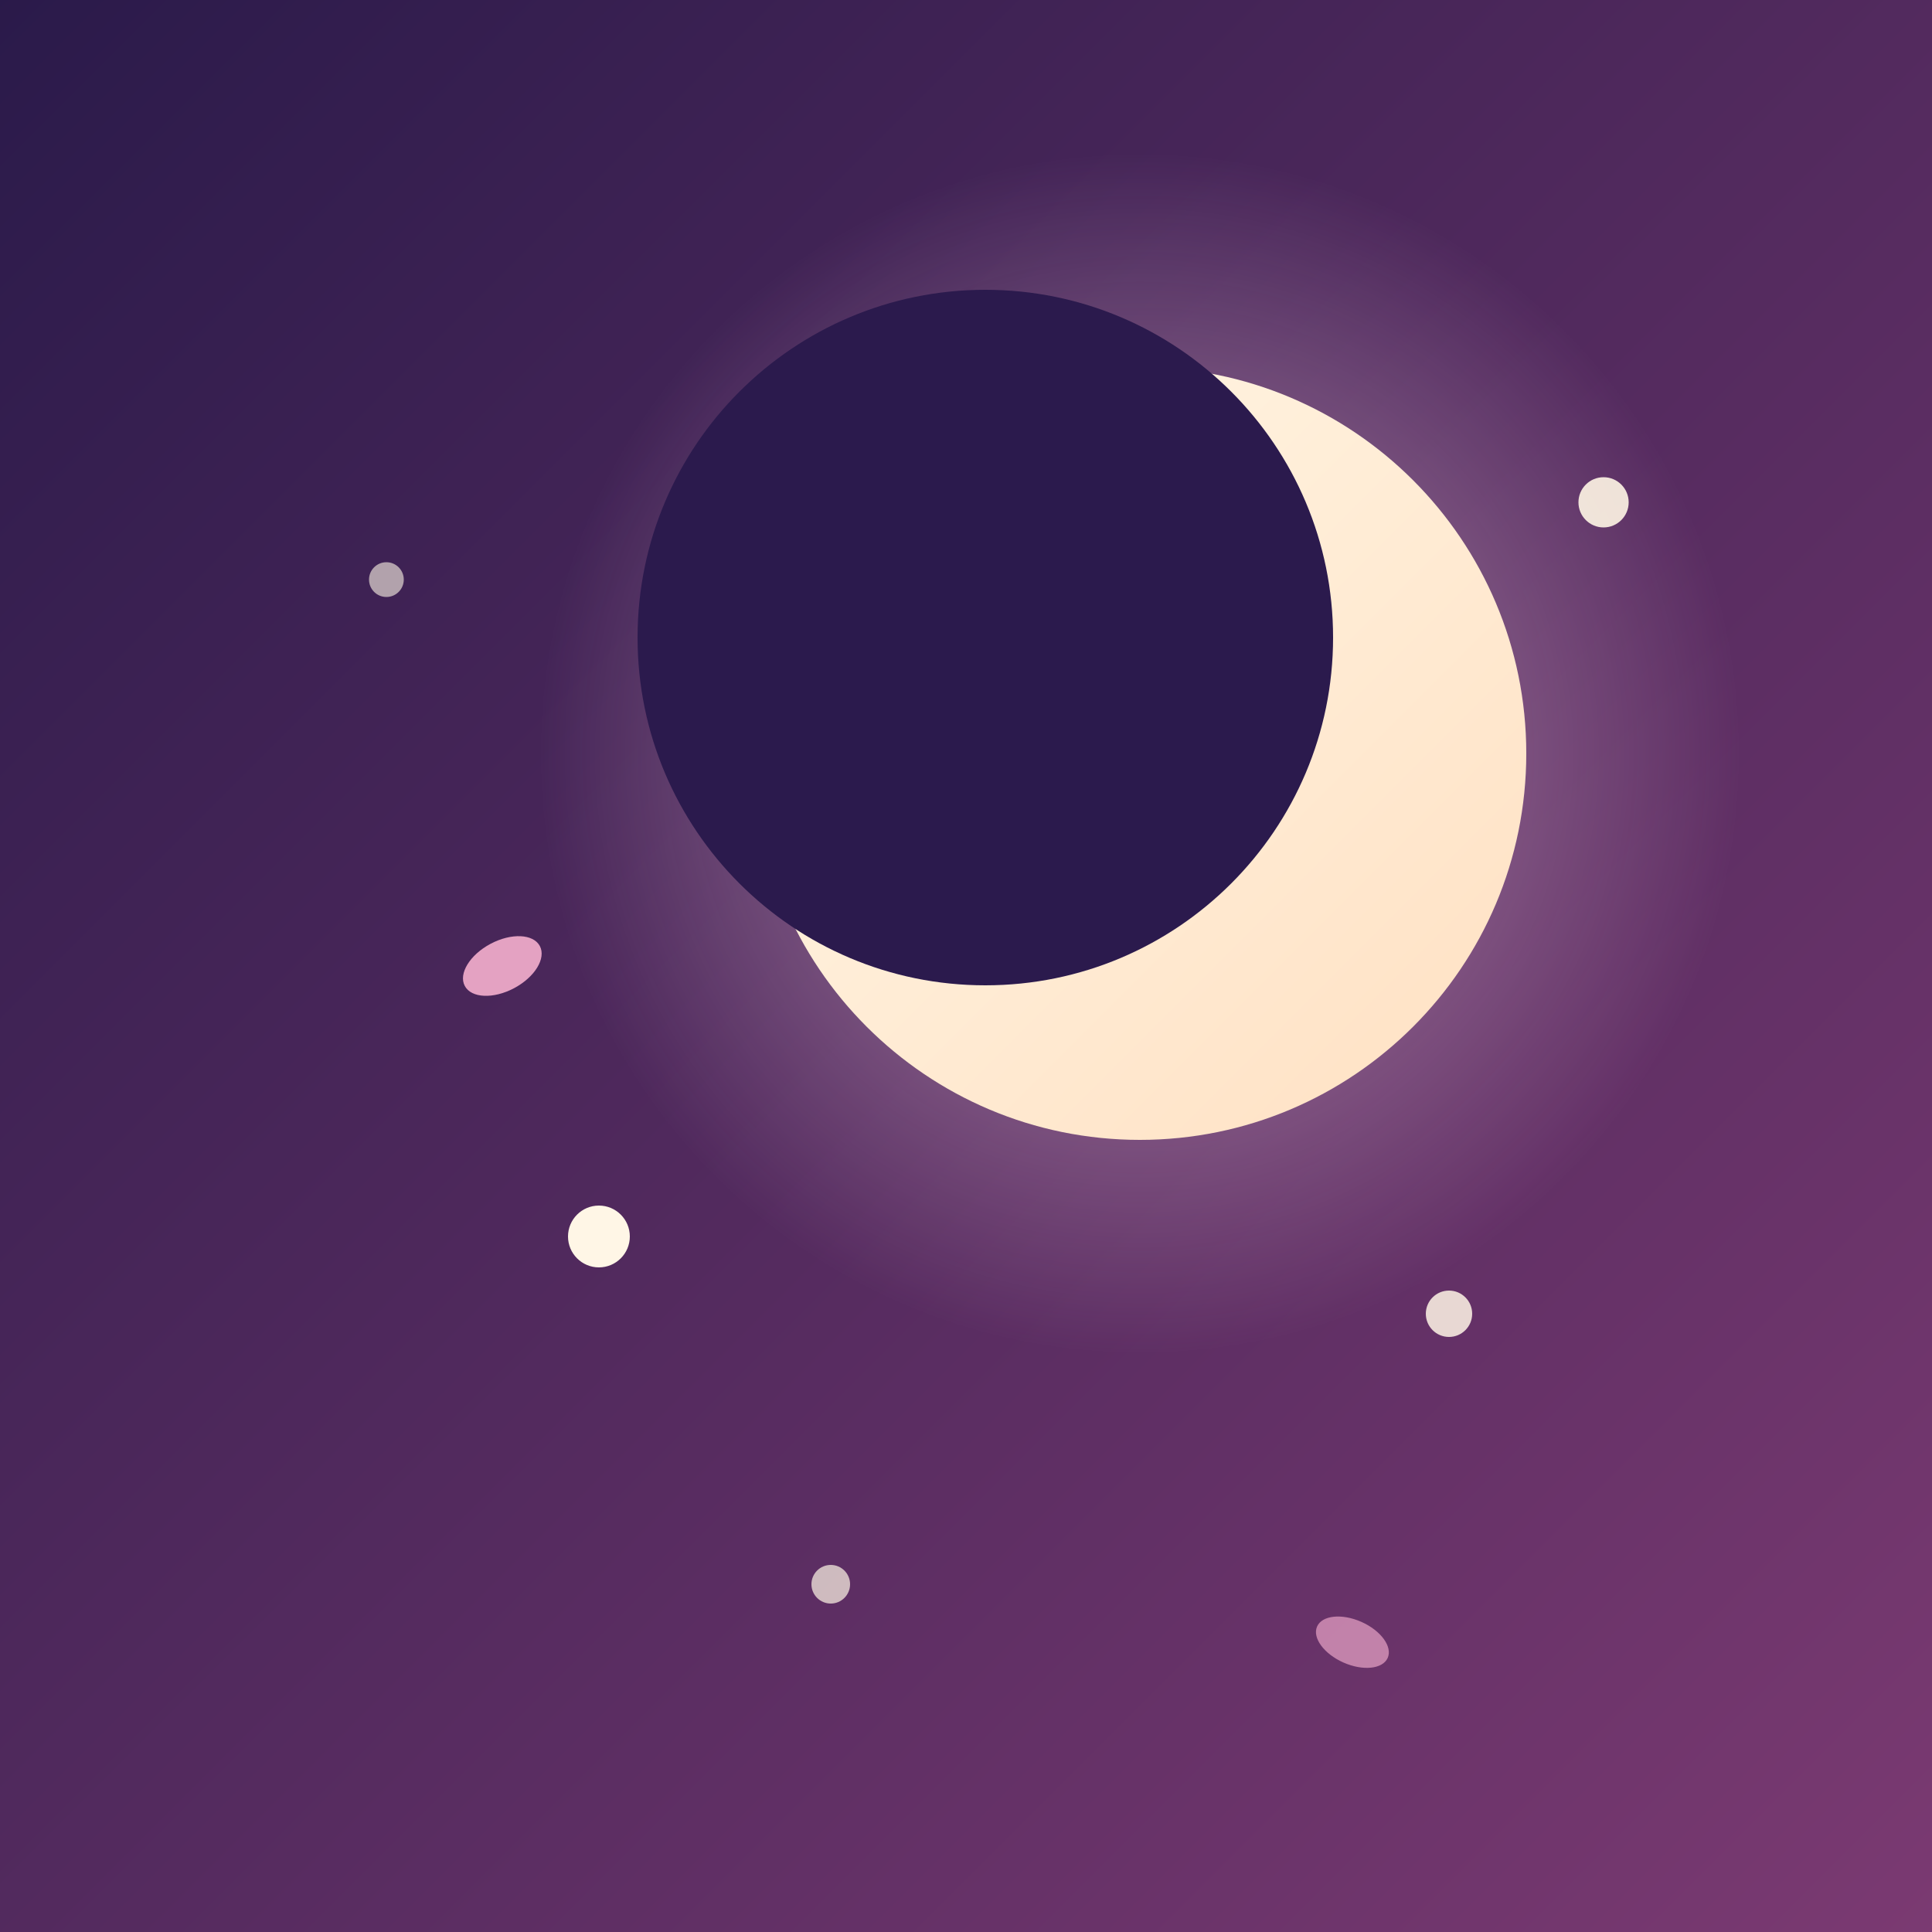
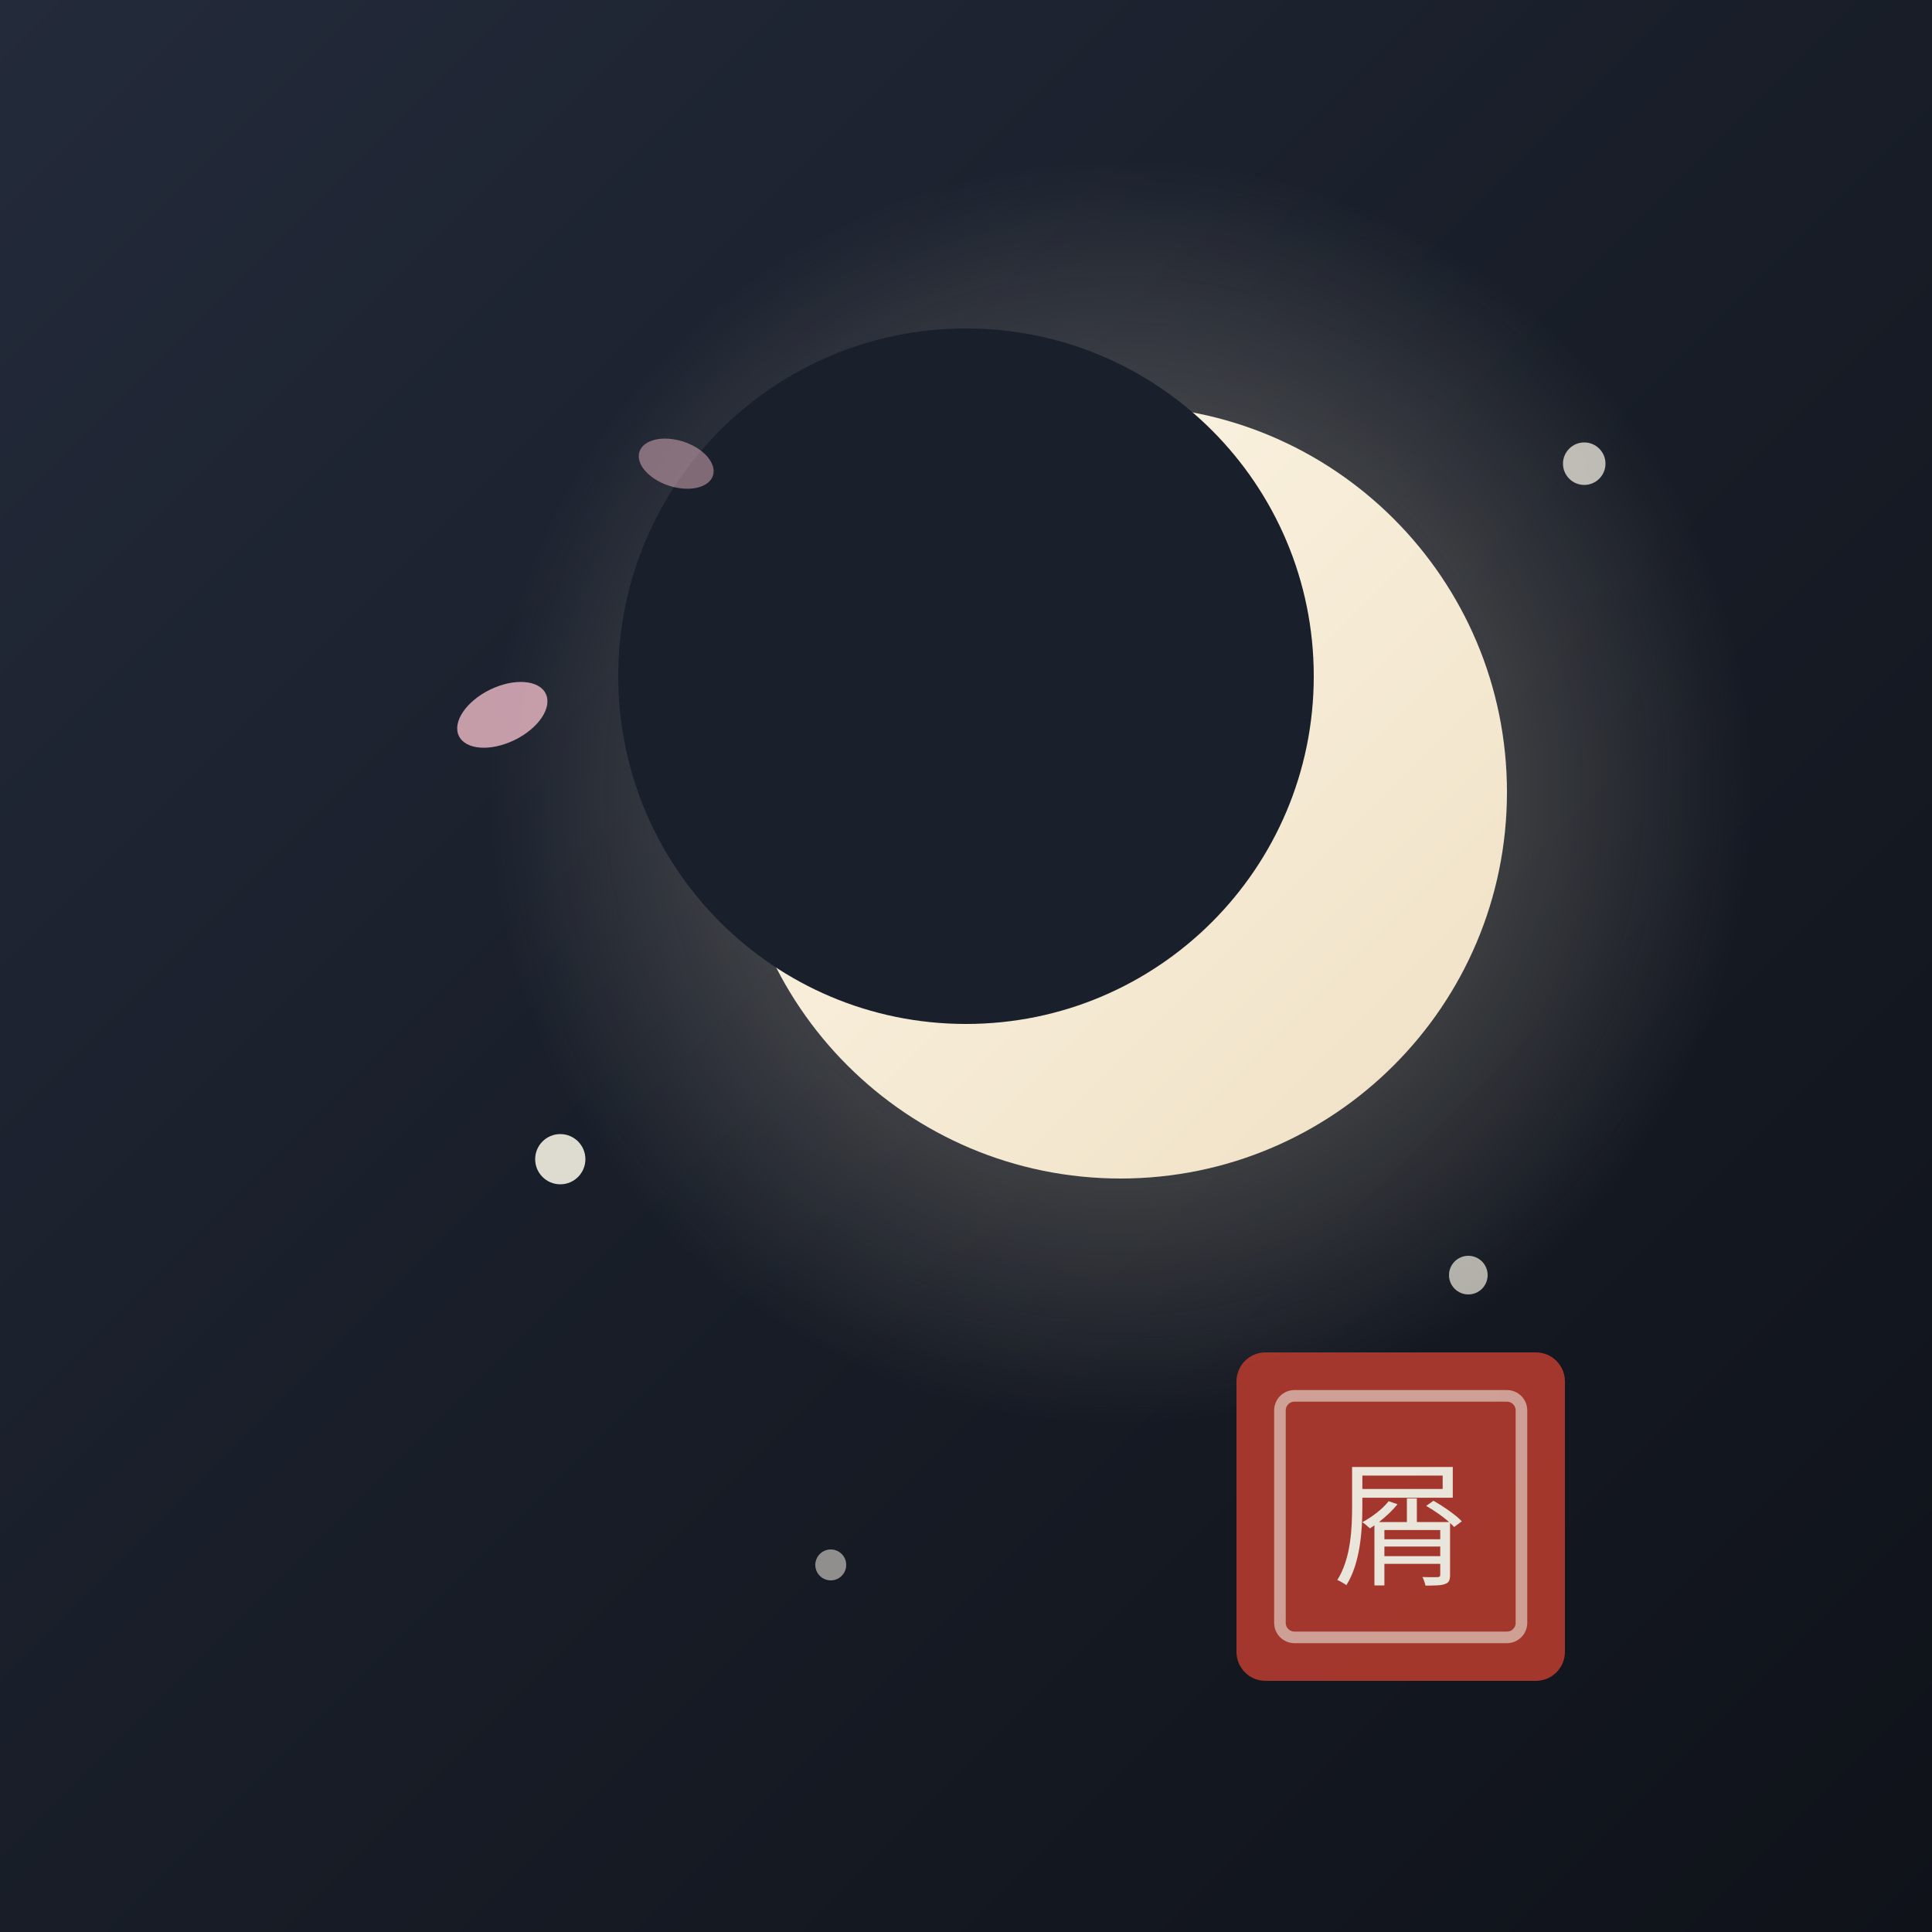
- <svg xmlns="http://www.w3.org/2000/svg" viewBox="0 0 200 200" role="img" aria-label="月与星的头像">
+ <svg xmlns="http://www.w3.org/2000/svg" viewBox="0 0 200 200" role="img" aria-label="月与朱印头像">
  <defs>
-     <linearGradient id="bg" x1="0" y1="0" x2="1" y2="1">
-       <stop offset="0" stop-color="#2a1a4a" />
-       <stop offset="1" stop-color="#7b3a72" />
+     <linearGradient id="inkBg" x1="0" y1="0" x2="1" y2="1">
+       <stop offset="0" stop-color="#232a3a" />
+       <stop offset="0.55" stop-color="#171c26" />
+       <stop offset="1" stop-color="#0f1219" />
    </linearGradient>
-     <linearGradient id="moon" x1="0" y1="0" x2="1" y2="1">
-       <stop offset="0" stop-color="#fff8e8" />
-       <stop offset="1" stop-color="#ffe0c2" />
+     <linearGradient id="moonLite" x1="0" y1="0" x2="1" y2="1">
+       <stop offset="0" stop-color="#fdf7e8" />
+       <stop offset="1" stop-color="#efe0c4" />
    </linearGradient>
-     <radialGradient id="halo" cx="0.5" cy="0.5" r="0.5">
-       <stop offset="0" stop-color="#ffd9ec" stop-opacity="0.55" />
-       <stop offset="1" stop-color="#ffd9ec" stop-opacity="0" />
+     <radialGradient id="glow2" cx="0.5" cy="0.5" r="0.5">
+       <stop offset="0" stop-color="#f7e9cf" stop-opacity="0.42" />
+       <stop offset="1" stop-color="#f7e9cf" stop-opacity="0" />
    </radialGradient>
  </defs>
-   <rect width="200" height="200" fill="url(#bg)" />
-   <circle cx="118" cy="78" r="62" fill="url(#halo)" />
-   <circle cx="118" cy="78" r="40" fill="url(#moon)" />
-   <circle cx="102" cy="66" r="36" fill="#2b1a4d" />
-   <g fill="#fff6e6">
-     <circle cx="62" cy="128" r="3.2" />
-     <circle cx="150" cy="136" r="2.4" opacity="0.85" />
-     <circle cx="86" cy="164" r="2" opacity="0.7" />
-     <circle cx="166" cy="52" r="2.6" opacity="0.9" />
-     <circle cx="40" cy="60" r="1.8" opacity="0.6" />
+   <rect width="200" height="200" fill="url(#inkBg)" />
+   <circle cx="116" cy="82" r="66" fill="url(#glow2)" />
+   <circle cx="116" cy="82" r="40" fill="url(#moonLite)" />
+   <circle cx="100" cy="70" r="36" fill="#191f2b" />
+   <g fill="#f4efe3">
+     <circle cx="58" cy="120" r="2.6" opacity="0.9" />
+     <circle cx="152" cy="132" r="2" opacity="0.7" />
+     <circle cx="86" cy="162" r="1.6" opacity="0.55" />
+     <circle cx="164" cy="48" r="2.2" opacity="0.75" />
  </g>
-   <g fill="#ffb7d5" opacity="0.85">
-     <ellipse cx="52" cy="100" rx="4.4" ry="2.6" transform="rotate(-28 52 100)" />
-     <ellipse cx="140" cy="170" rx="4" ry="2.3" transform="rotate(24 140 170)" opacity="0.7" />
+   <g opacity="0.92">
+     <rect x="128" y="140" width="34" height="34" rx="3" fill="#b03a2e" />
+     <rect x="132.5" y="144.5" width="25" height="25" rx="1.5" fill="none" stroke="#fdf6ea" stroke-opacity="0.6" stroke-width="1.2" />
+     <text x="145" y="163" font-family="'LXGW WenKai','KaiTi',serif" font-size="14" fill="#fdf6ea" text-anchor="middle">屑</text>
+   </g>
+   <g fill="#efbcc8" opacity="0.8">
+     <ellipse cx="52" cy="74" rx="5" ry="2.9" transform="rotate(-26 52 74)" />
+     <ellipse cx="70" cy="48" rx="4" ry="2.4" transform="rotate(18 70 48)" opacity="0.6" />
  </g>
</svg>
